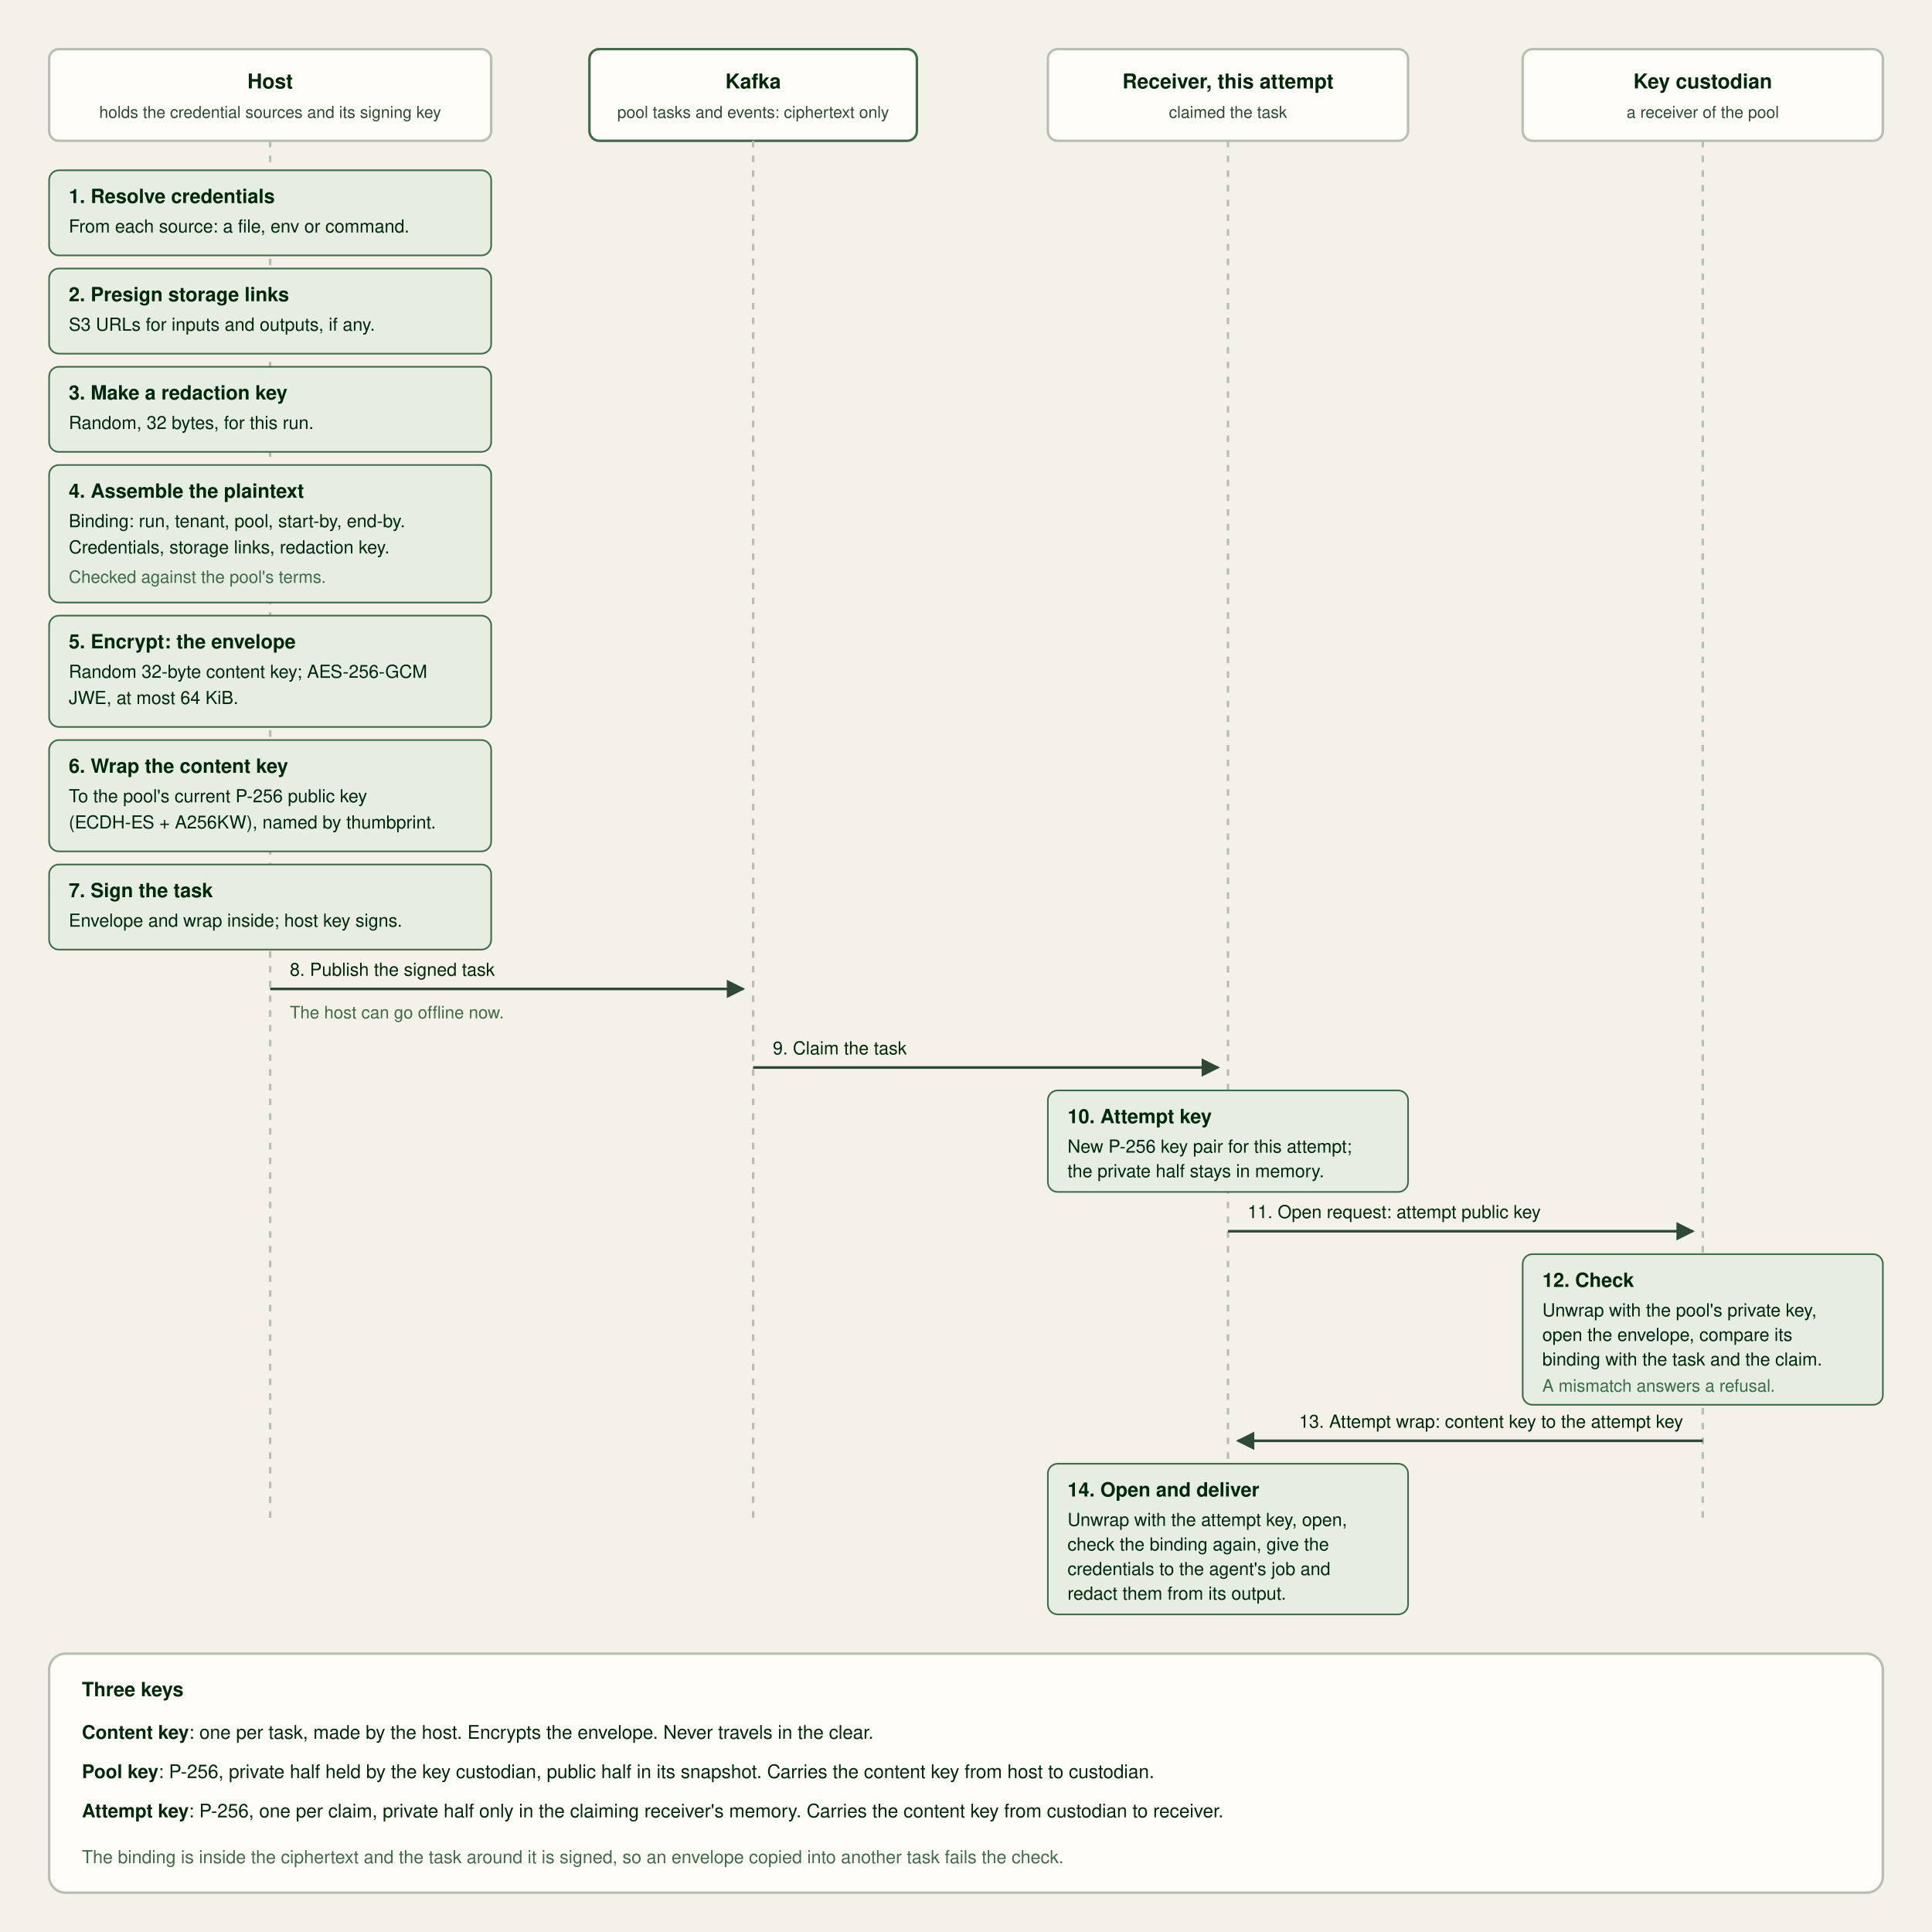
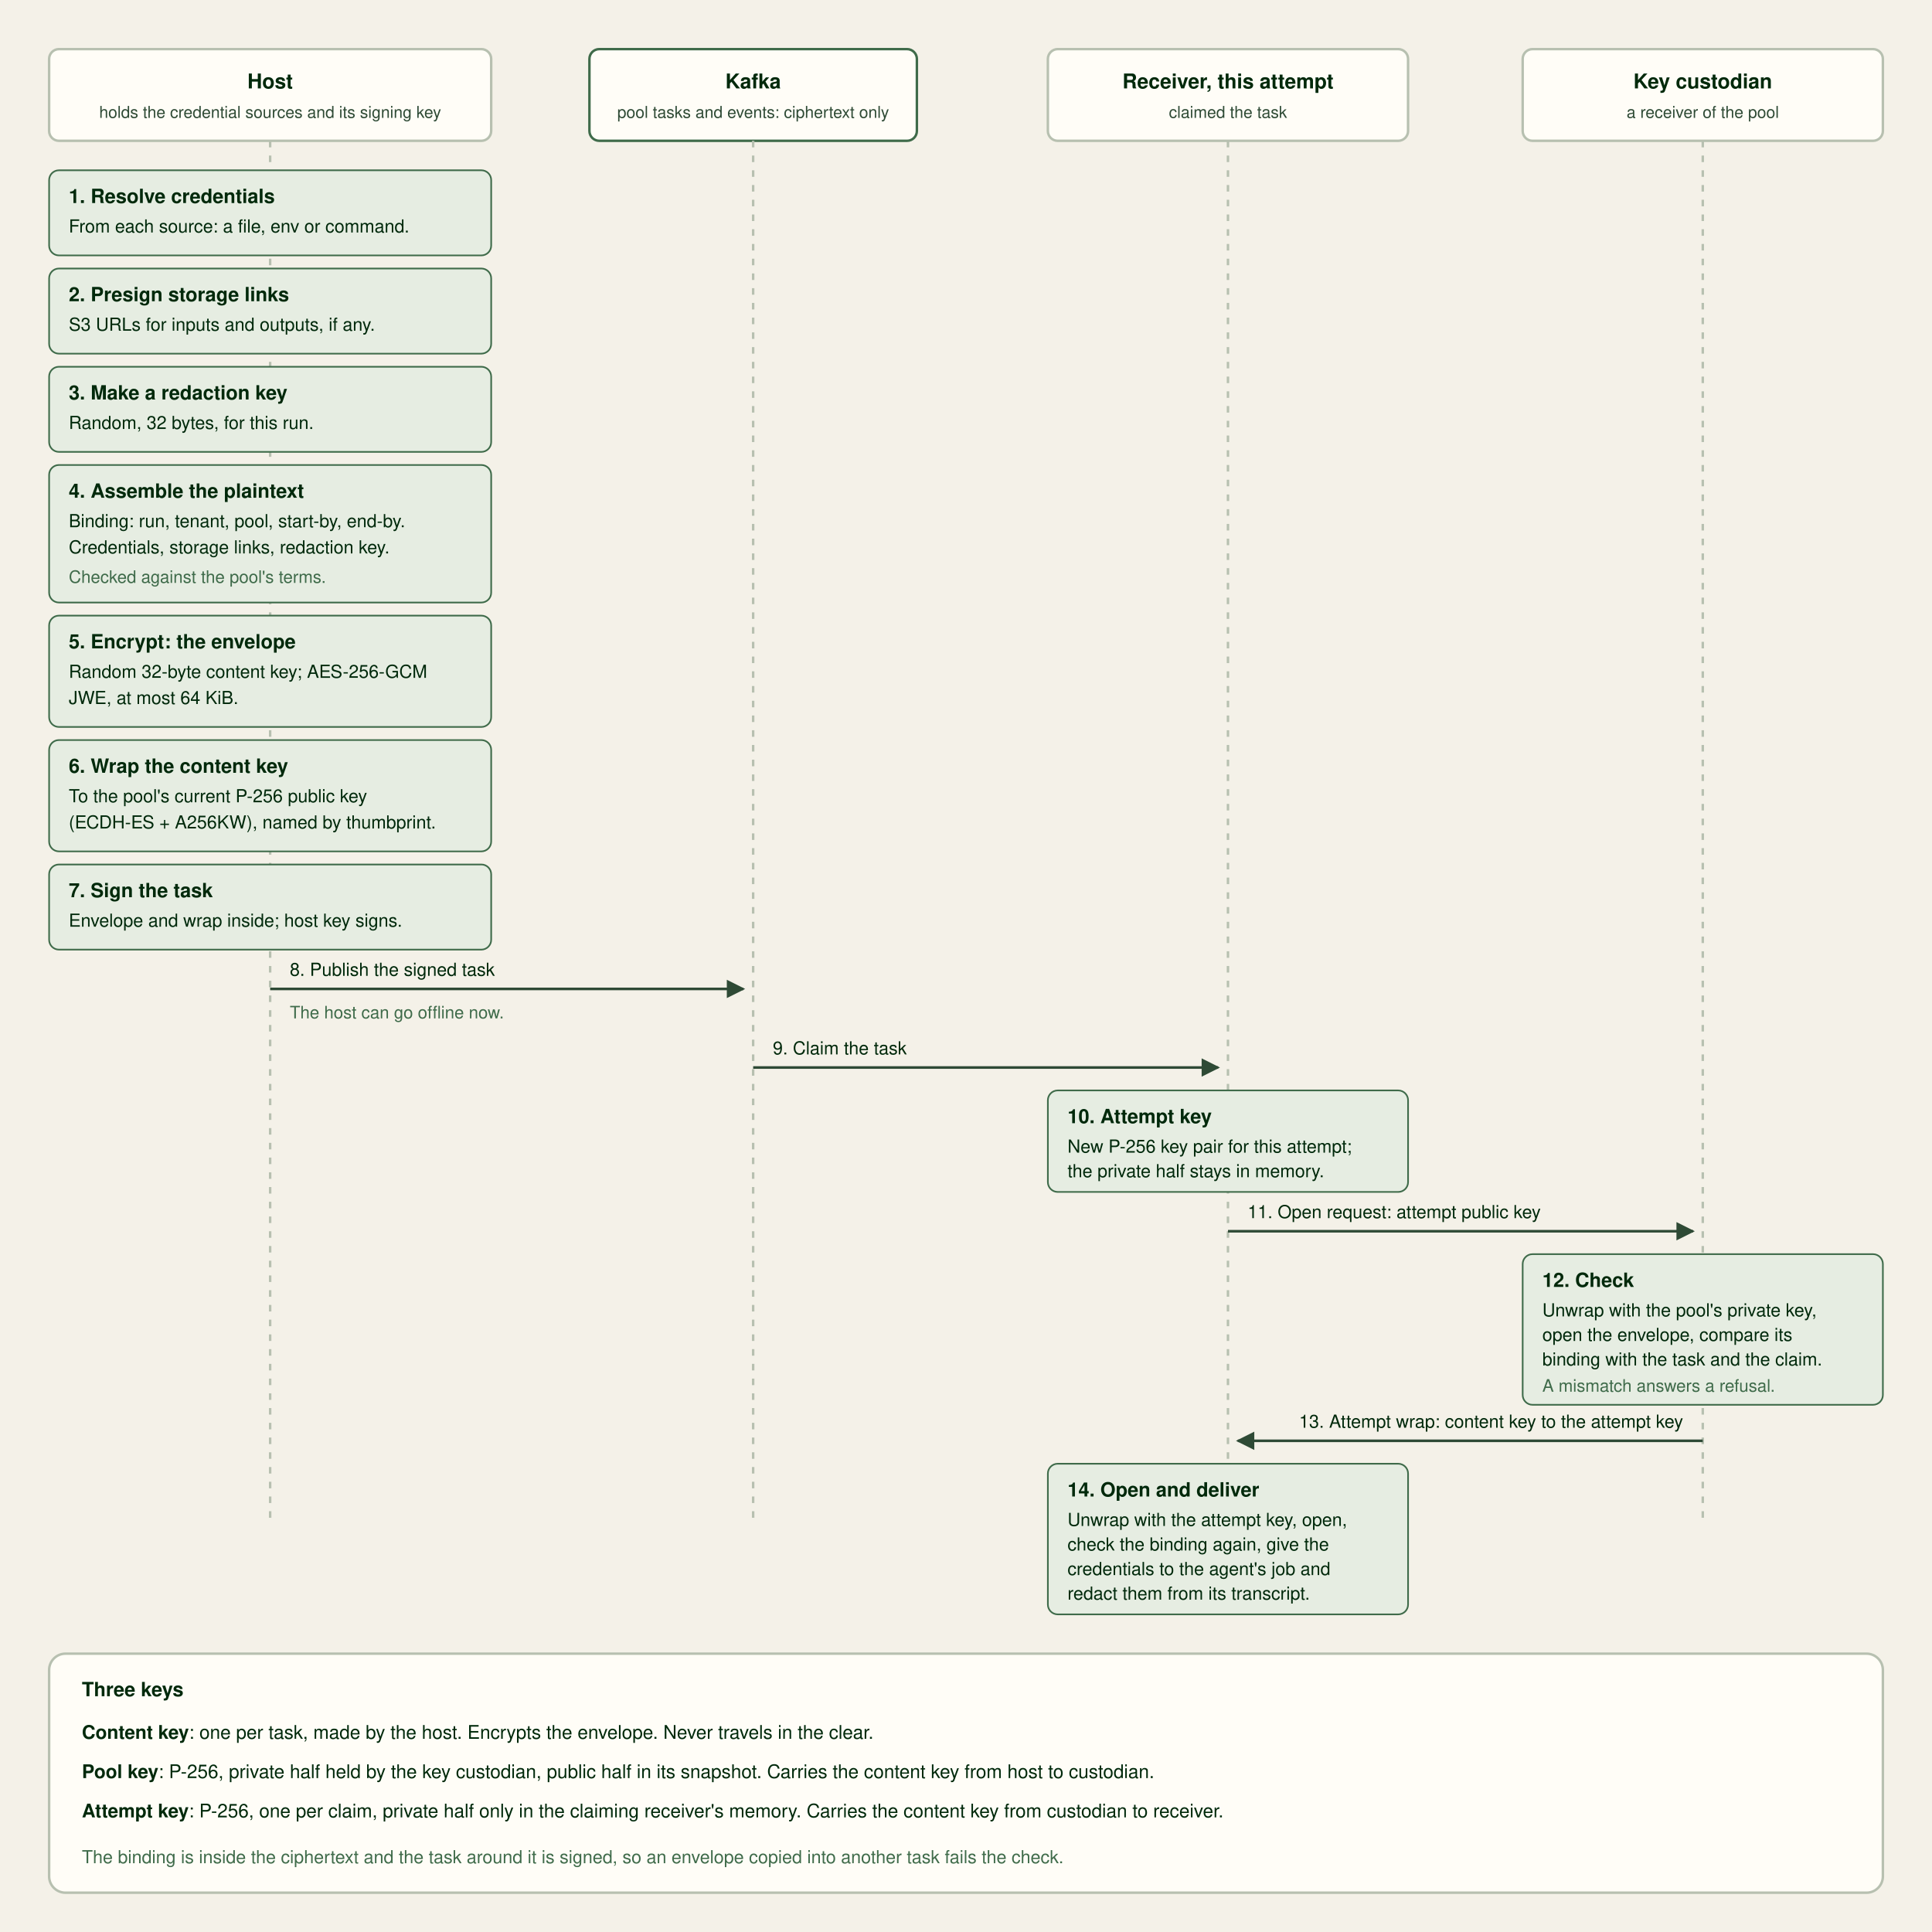
<svg xmlns="http://www.w3.org/2000/svg" viewBox="0 0 1180 1180" font-family="Outfit, ui-sans-serif, system-ui, -apple-system, 'Segoe UI', Helvetica, Arial, sans-serif" role="img" aria-labelledby="title desc">
  <defs>
    <marker id="arrow" viewBox="0 0 10 10" refX="9" refY="5" markerWidth="7" markerHeight="7" orient="auto-start-reverse">
      <path d="M 0 0 L 10 5 L 0 10 z" fill="#2e4a35" />
    </marker>
  </defs>
  <rect width="1180" height="1180" fill="#f4f1e8" />
  <g font-size="12.5" fill="#00290b">
    <rect x="30" y="30" width="270" height="56" rx="6" fill="#fffdf7" stroke="#b7c0b0" stroke-width="1.5" />
    <text x="165" y="54" text-anchor="middle" font-weight="600">Host</text>
    <text x="165" y="72" text-anchor="middle" font-size="10" fill="#2e4a35">holds the credential sources and its signing key</text>
    <rect x="360" y="30" width="200" height="56" rx="6" fill="#fffdf7" stroke="#3f6b4a" stroke-width="1.5" />
    <text x="460" y="54" text-anchor="middle" font-weight="600">Kafka</text>
    <text x="460" y="72" text-anchor="middle" font-size="10" fill="#2e4a35">pool tasks and events: ciphertext only</text>
    <rect x="640" y="30" width="220" height="56" rx="6" fill="#fffdf7" stroke="#b7c0b0" stroke-width="1.5" />
    <text x="750" y="54" text-anchor="middle" font-weight="600">Receiver, this attempt</text>
    <text x="750" y="72" text-anchor="middle" font-size="10" fill="#2e4a35">claimed the task</text>
    <rect x="930" y="30" width="220" height="56" rx="6" fill="#fffdf7" stroke="#b7c0b0" stroke-width="1.5" />
    <text x="1040" y="54" text-anchor="middle" font-weight="600">Key custodian</text>
    <text x="1040" y="72" text-anchor="middle" font-size="10" fill="#2e4a35">a receiver of the pool</text>
  </g>
  <g stroke="#b7c0b0" stroke-width="1.5" stroke-dasharray="4 5">
    <line x1="165" y1="86" x2="165" y2="930" />
    <line x1="460" y1="86" x2="460" y2="930" />
    <line x1="750" y1="86" x2="750" y2="930" />
    <line x1="1040" y1="86" x2="1040" y2="930" />
  </g>
  <g font-size="12" fill="#00290b">
    <rect x="30" y="104" width="270" height="52" rx="6" fill="#e6ede2" stroke="#3f6b4a" />
    <text x="42" y="124" font-weight="600">1. Resolve credentials</text>
    <text x="42" y="142" font-size="11">From each source: a file, env or command.</text>
    <rect x="30" y="164" width="270" height="52" rx="6" fill="#e6ede2" stroke="#3f6b4a" />
    <text x="42" y="184" font-weight="600">2. Presign storage links</text>
    <text x="42" y="202" font-size="11">S3 URLs for inputs and outputs, if any.</text>
    <rect x="30" y="224" width="270" height="52" rx="6" fill="#e6ede2" stroke="#3f6b4a" />
    <text x="42" y="244" font-weight="600">3. Make a redaction key</text>
    <text x="42" y="262" font-size="11">Random, 32 bytes, for this run.</text>
    <rect x="30" y="284" width="270" height="84" rx="6" fill="#e6ede2" stroke="#3f6b4a" />
    <text x="42" y="304" font-weight="600">4. Assemble the plaintext</text>
    <text x="42" y="322" font-size="11">Binding: run, tenant, pool, start-by, end-by.</text>
    <text x="42" y="338" font-size="11">Credentials, storage links, redaction key.</text>
    <text x="42" y="356" font-size="10.5" fill="#3f6b4a">Checked against the pool's terms.</text>
    <rect x="30" y="376" width="270" height="68" rx="6" fill="#e6ede2" stroke="#3f6b4a" />
    <text x="42" y="396" font-weight="600">5. Encrypt: the envelope</text>
    <text x="42" y="414" font-size="11">Random 32-byte content key; AES-256-GCM</text>
    <text x="42" y="430" font-size="11">JWE, at most 64 KiB.</text>
    <rect x="30" y="452" width="270" height="68" rx="6" fill="#e6ede2" stroke="#3f6b4a" />
    <text x="42" y="472" font-weight="600">6. Wrap the content key</text>
    <text x="42" y="490" font-size="11">To the pool's current P-256 public key</text>
    <text x="42" y="506" font-size="11">(ECDH-ES + A256KW), named by thumbprint.</text>
    <rect x="30" y="528" width="270" height="52" rx="6" fill="#e6ede2" stroke="#3f6b4a" />
    <text x="42" y="548" font-weight="600">7. Sign the task</text>
    <text x="42" y="566" font-size="11">Envelope and wrap inside; host key signs.</text>
    <line x1="165" y1="604" x2="454" y2="604" stroke="#2e4a35" stroke-width="1.6" marker-end="url(#arrow)" />
    <text x="177" y="596" font-size="11">8. Publish the signed task</text>
    <text x="177" y="622" font-size="10.5" fill="#3f6b4a">The host can go offline now.</text>
    <line x1="460" y1="652" x2="744" y2="652" stroke="#2e4a35" stroke-width="1.6" marker-end="url(#arrow)" />
    <text x="472" y="644" font-size="11">9. Claim the task</text>
    <rect x="640" y="666" width="220" height="62" rx="6" fill="#e6ede2" stroke="#3f6b4a" />
    <text x="652" y="686" font-weight="600">10. Attempt key</text>
    <text x="652" y="704" font-size="11">New P-256 key pair for this attempt;</text>
    <text x="652" y="719" font-size="11">the private half stays in memory.</text>
    <line x1="750" y1="752" x2="1034" y2="752" stroke="#2e4a35" stroke-width="1.6" marker-end="url(#arrow)" />
    <text x="762" y="744" font-size="11">11. Open request: attempt public key</text>
    <rect x="930" y="766" width="220" height="92" rx="6" fill="#e6ede2" stroke="#3f6b4a" />
    <text x="942" y="786" font-weight="600">12. Check</text>
    <text x="942" y="804" font-size="11">Unwrap with the pool's private key,</text>
    <text x="942" y="819" font-size="11">open the envelope, compare its</text>
    <text x="942" y="834" font-size="11">binding with the task and the claim.</text>
    <text x="942" y="850" font-size="10.5" fill="#3f6b4a">A mismatch answers a refusal.</text>
    <line x1="1040" y1="880" x2="756" y2="880" stroke="#2e4a35" stroke-width="1.6" marker-end="url(#arrow)" />
    <text x="1028" y="872" font-size="11" text-anchor="end">13. Attempt wrap: content key to the attempt key</text>
    <rect x="640" y="894" width="220" height="92" rx="6" fill="#e6ede2" stroke="#3f6b4a" />
    <text x="652" y="914" font-weight="600">14. Open and deliver</text>
    <text x="652" y="932" font-size="11">Unwrap with the attempt key, open,</text>
    <text x="652" y="947" font-size="11">check the binding again, give the</text>
    <text x="652" y="962" font-size="11">credentials to the agent's job and</text>
-     <text x="652" y="977" font-size="11">redact them from its output.</text>
+     <text x="652" y="977" font-size="11">redact them from its transcript.</text>
  </g>
  <g font-size="12" fill="#00290b">
    <rect x="30" y="1010" width="1120" height="146" rx="10" fill="#fffdf7" stroke="#b7c0b0" stroke-width="1.5" />
    <text x="50" y="1036" font-weight="600">Three keys</text>
    <text x="50" y="1062" font-size="11.5">
      <tspan font-weight="600">Content key</tspan>: one per task, made by the host. Encrypts the envelope. Never travels in the clear.</text>
    <text x="50" y="1086" font-size="11.5">
      <tspan font-weight="600">Pool key</tspan>: P-256, private half held by the key custodian, public half in its snapshot. Carries the content key from host to custodian.</text>
    <text x="50" y="1110" font-size="11.5">
      <tspan font-weight="600">Attempt key</tspan>: P-256, one per claim, private half only in the claiming receiver's memory. Carries the content key from custodian to receiver.</text>
    <text x="50" y="1138" font-size="11" fill="#3f6b4a">The binding is inside the ciphertext and the task around it is signed, so an envelope copied into another task fails the check.</text>
  </g>
</svg>
